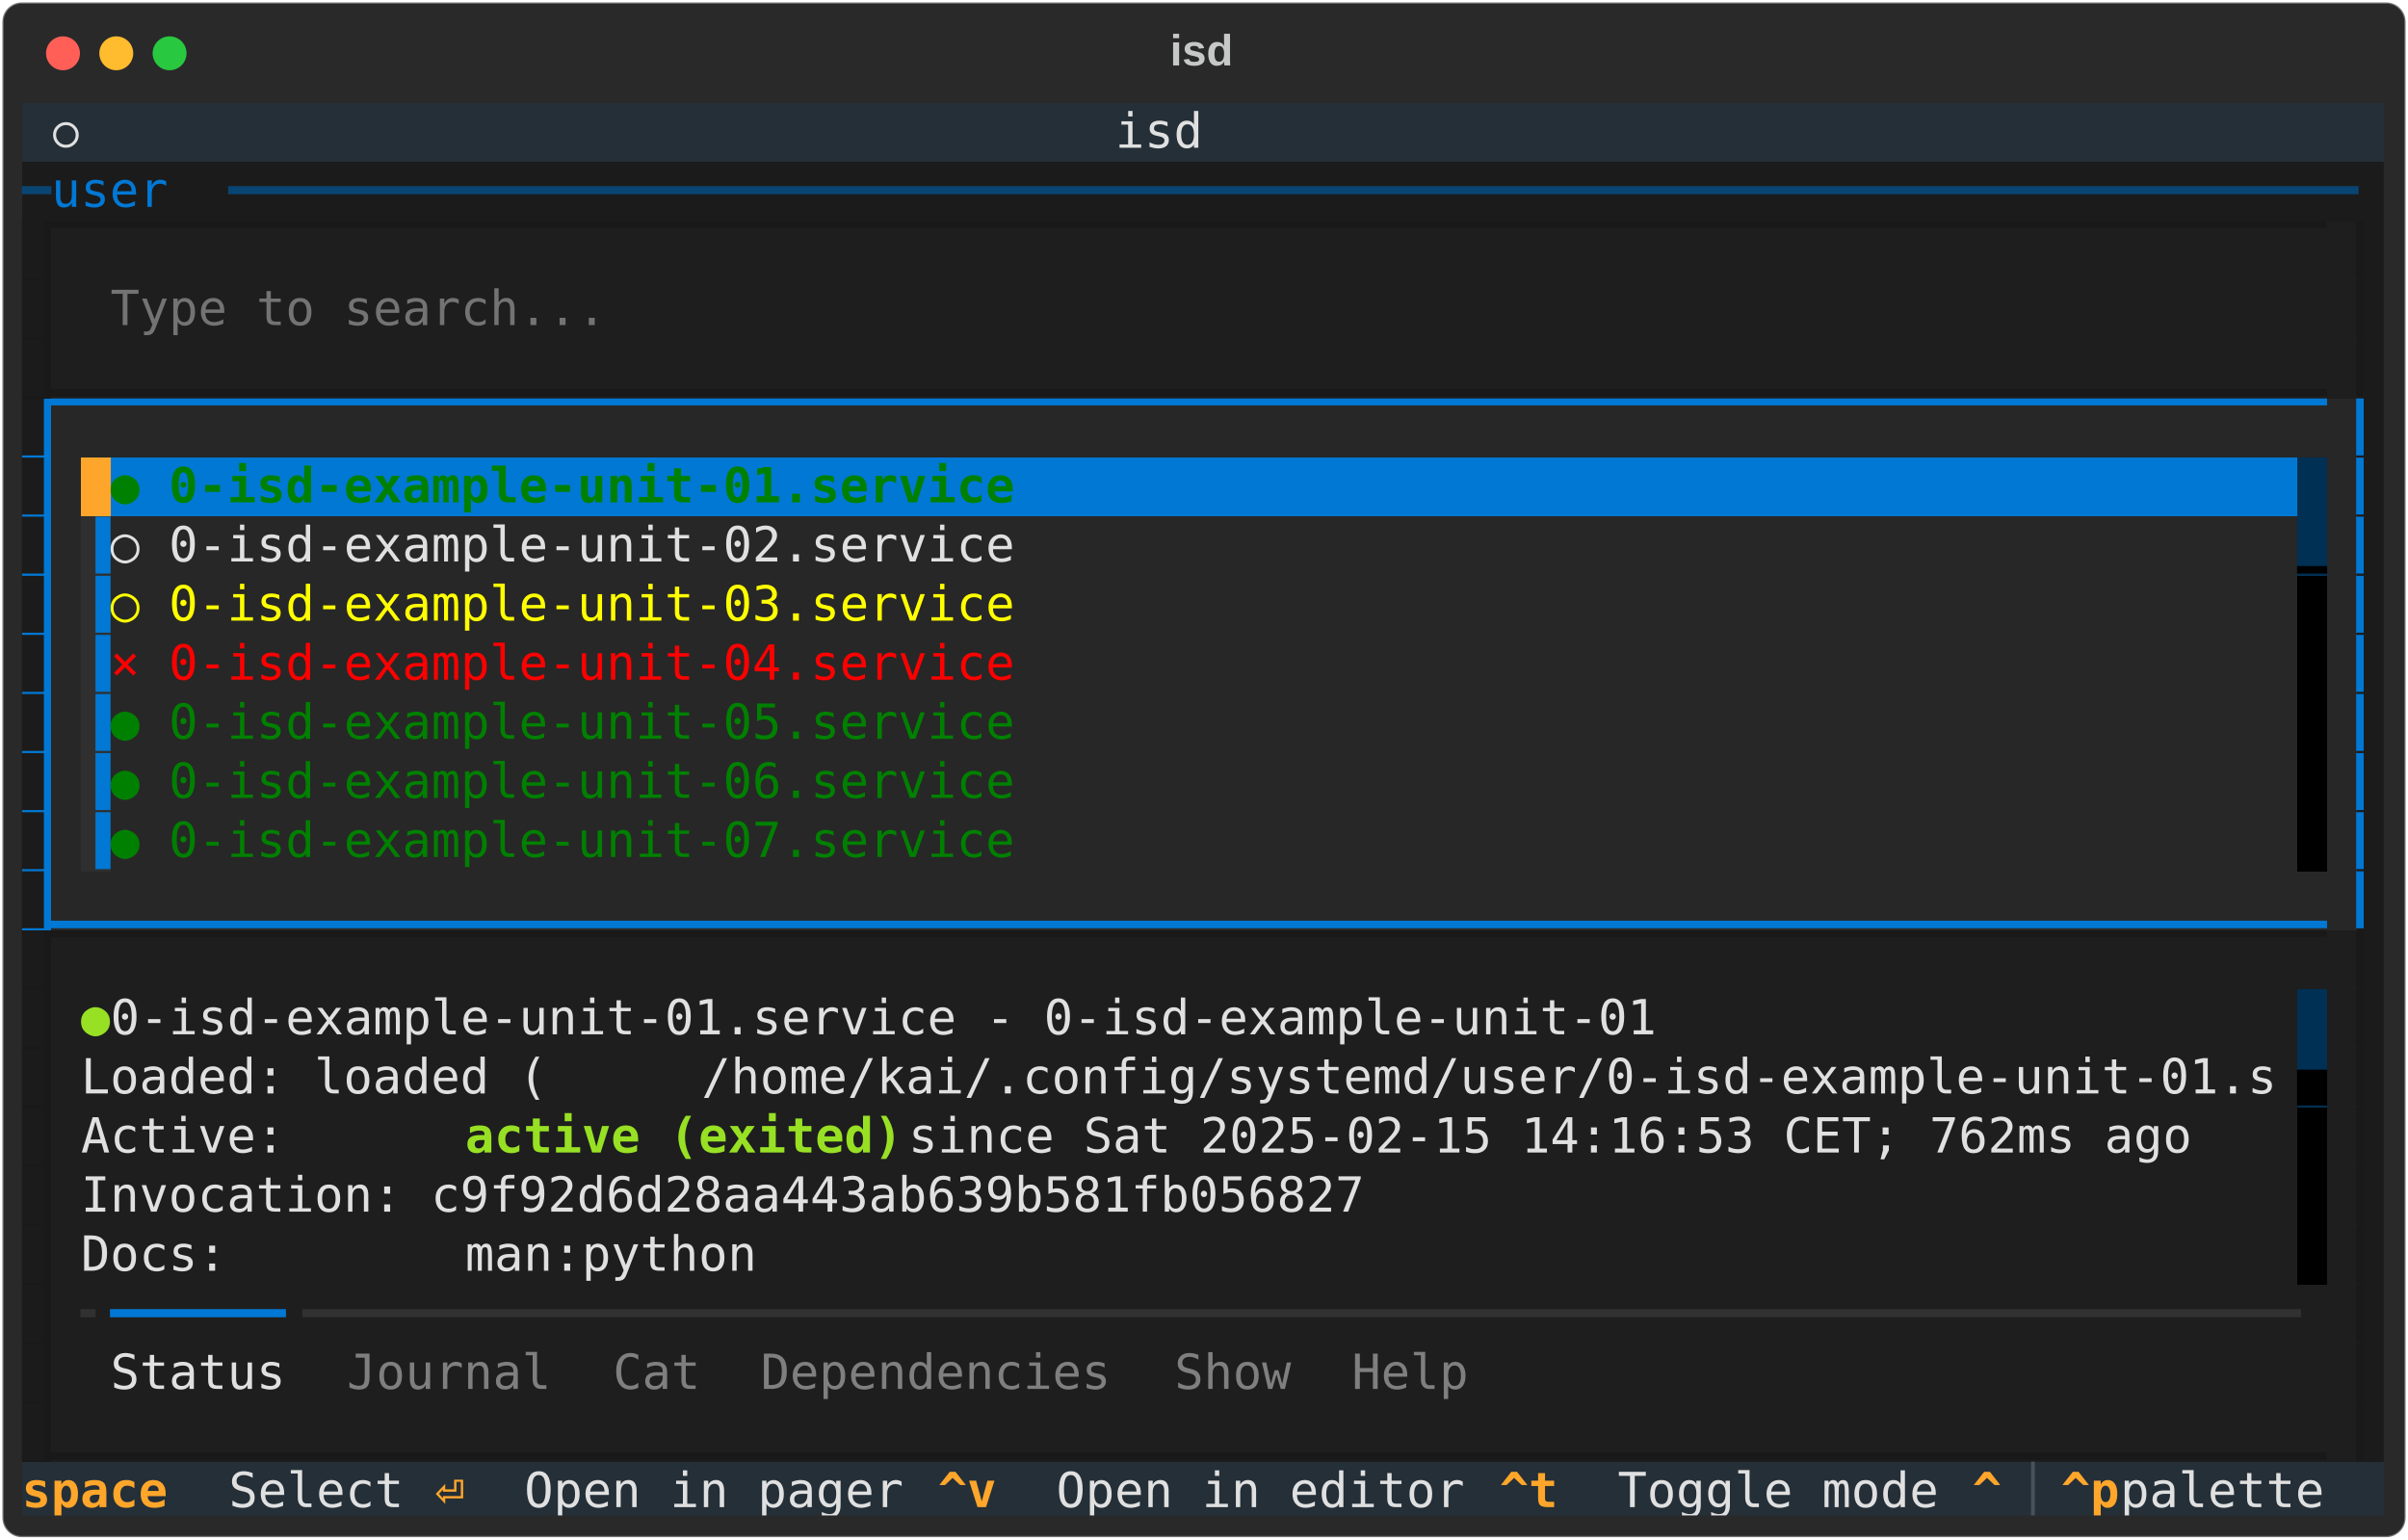
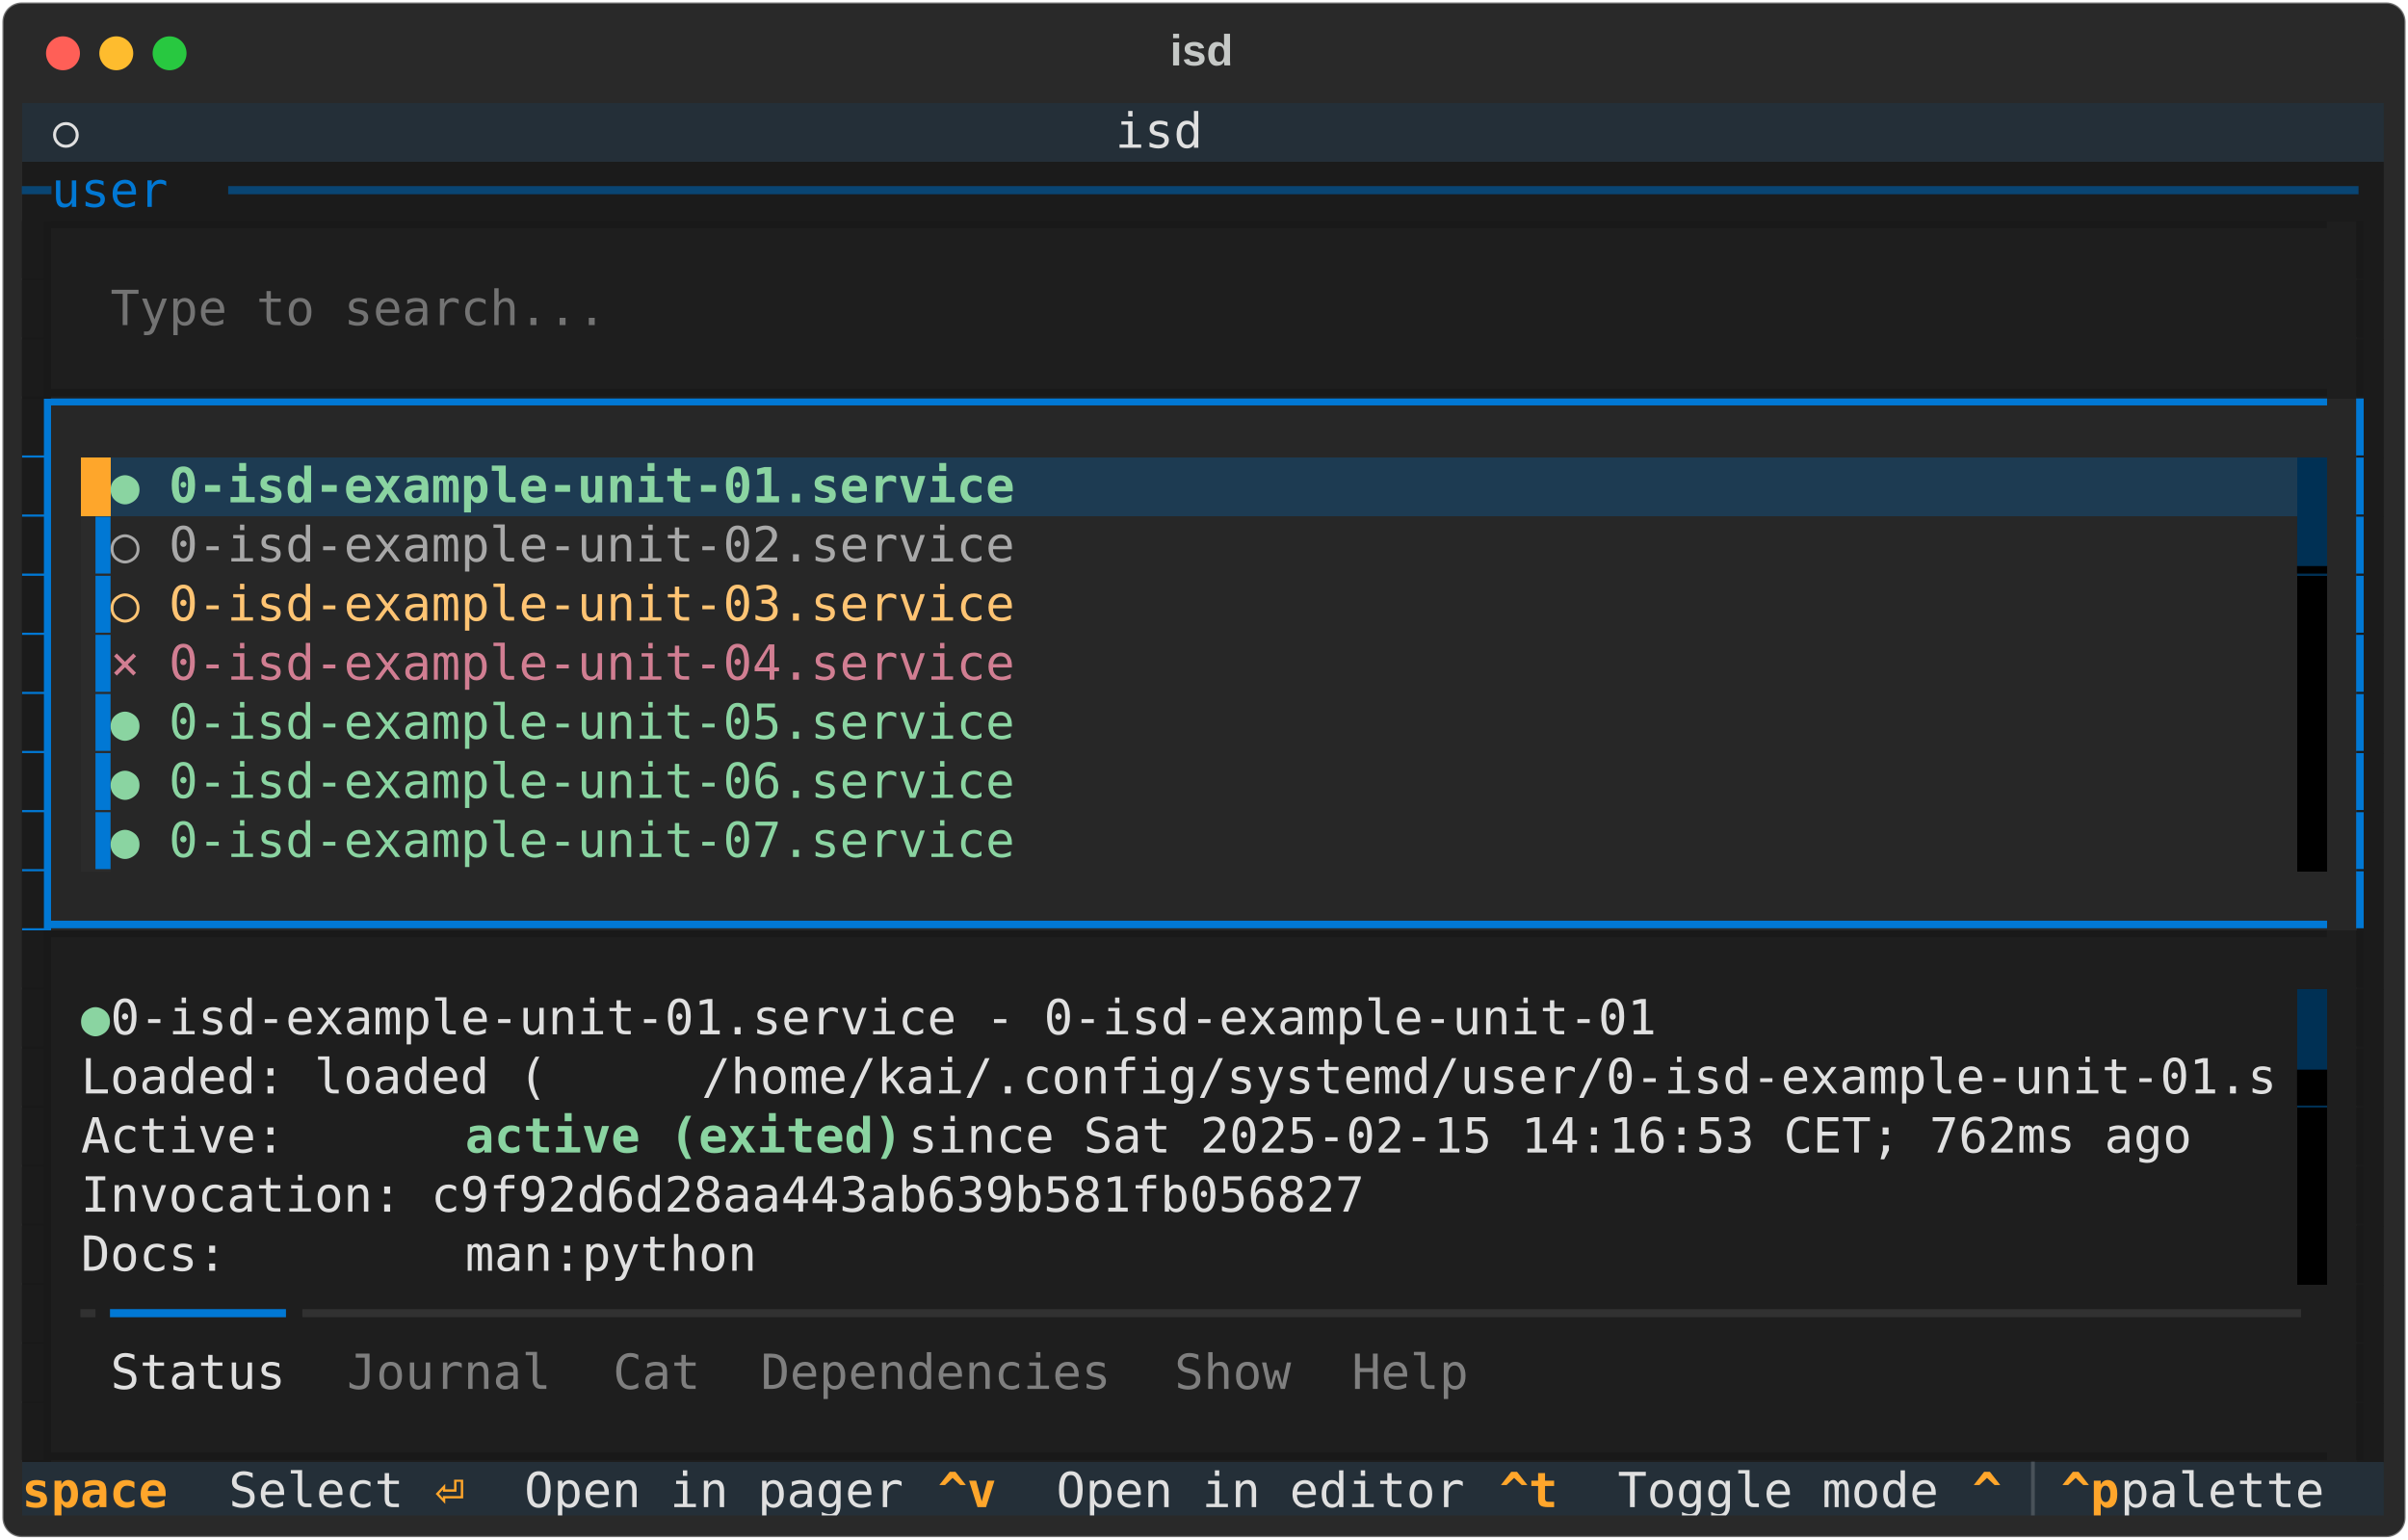
<svg xmlns="http://www.w3.org/2000/svg" class="rich-terminal" viewBox="0 0 994 635.6">
  <style>

    @font-face {
        font-family: "Fira Code";
        src: local("FiraCode-Regular"),
                url("https://cdnjs.cloudflare.com/ajax/libs/firacode/6.2.0/woff2/FiraCode-Regular.woff2") format("woff2"),
                url("https://cdnjs.cloudflare.com/ajax/libs/firacode/6.2.0/woff/FiraCode-Regular.woff") format("woff");
        font-style: normal;
        font-weight: 400;
    }
    @font-face {
        font-family: "Fira Code";
        src: local("FiraCode-Bold"),
                url("https://cdnjs.cloudflare.com/ajax/libs/firacode/6.2.0/woff2/FiraCode-Bold.woff2") format("woff2"),
                url("https://cdnjs.cloudflare.com/ajax/libs/firacode/6.2.0/woff/FiraCode-Bold.woff") format("woff");
        font-style: bold;
        font-weight: 700;
    }

    .terminal-matrix {
        font-family: Fira Code, monospace;
        font-size: 20px;
        line-height: 24.4px;
        font-variant-east-asian: full-width;
    }

    .terminal-title {
        font-size: 18px;
        font-weight: bold;
        font-family: arial;
    }

    .terminal-r1 { fill: #c5c8c6 }
.terminal-r2 { fill: #e0e0e0 }
.terminal-r3 { fill: #094573 }
.terminal-r4 { fill: #0178d4 }
.terminal-r5 { fill: #1b1b1b }
.terminal-r6 { fill: #191919 }
.terminal-r7 { fill: #737373 }
.terminal-r8 { fill: #fea62b }
- .terminal-r9 { fill: #008000;font-weight: bold }
- .terminal-r10 { fill: #ddedf9;font-weight: bold }
+ .terminal-r9 { fill: #8ad4a1;font-weight: bold }
+ .terminal-r10 { fill: #e1e5e8;font-weight: bold }
.terminal-r11 { fill: #272727 }
- .terminal-r12 { fill: #000000 }
- .terminal-r13 { fill: #ffff00 }
- .terminal-r14 { fill: #ff0000 }
- .terminal-r15 { fill: #008000 }
- .terminal-r16 { fill: #98e024;font-weight: bold }
+ .terminal-r12 { fill: #a8a8a8 }
+ .terminal-r13 { fill: #000000 }
+ .terminal-r14 { fill: #ffc473 }
+ .terminal-r15 { fill: #d17e92 }
+ .terminal-r16 { fill: #8ad4a1 }
.terminal-r17 { fill: #1e1e1e }
.terminal-r18 { fill: #313131 }
.terminal-r19 { fill: #7f7f7f }
.terminal-r20 { fill: #ffa62b;font-weight: bold }
.terminal-r21 { fill: #495259 }
    </style>
  <defs>
    <clipPath id="terminal-clip-terminal">
      <rect x="0" y="0" width="975.0" height="584.6" />
    </clipPath>
    <clipPath id="terminal-line-0">
      <rect x="0" y="1.5" width="976" height="24.65" />
    </clipPath>
    <clipPath id="terminal-line-1">
      <rect x="0" y="25.9" width="976" height="24.65" />
    </clipPath>
    <clipPath id="terminal-line-2">
      <rect x="0" y="50.3" width="976" height="24.65" />
    </clipPath>
    <clipPath id="terminal-line-3">
      <rect x="0" y="74.7" width="976" height="24.65" />
    </clipPath>
    <clipPath id="terminal-line-4">
      <rect x="0" y="99.1" width="976" height="24.65" />
    </clipPath>
    <clipPath id="terminal-line-5">
      <rect x="0" y="123.5" width="976" height="24.65" />
    </clipPath>
    <clipPath id="terminal-line-6">
      <rect x="0" y="147.9" width="976" height="24.65" />
    </clipPath>
    <clipPath id="terminal-line-7">
      <rect x="0" y="172.3" width="976" height="24.65" />
    </clipPath>
    <clipPath id="terminal-line-8">
      <rect x="0" y="196.7" width="976" height="24.65" />
    </clipPath>
    <clipPath id="terminal-line-9">
      <rect x="0" y="221.1" width="976" height="24.65" />
    </clipPath>
    <clipPath id="terminal-line-10">
      <rect x="0" y="245.5" width="976" height="24.65" />
    </clipPath>
    <clipPath id="terminal-line-11">
      <rect x="0" y="269.9" width="976" height="24.65" />
    </clipPath>
    <clipPath id="terminal-line-12">
      <rect x="0" y="294.3" width="976" height="24.65" />
    </clipPath>
    <clipPath id="terminal-line-13">
      <rect x="0" y="318.7" width="976" height="24.65" />
    </clipPath>
    <clipPath id="terminal-line-14">
      <rect x="0" y="343.1" width="976" height="24.65" />
    </clipPath>
    <clipPath id="terminal-line-15">
      <rect x="0" y="367.5" width="976" height="24.65" />
    </clipPath>
    <clipPath id="terminal-line-16">
      <rect x="0" y="391.9" width="976" height="24.65" />
    </clipPath>
    <clipPath id="terminal-line-17">
      <rect x="0" y="416.3" width="976" height="24.65" />
    </clipPath>
    <clipPath id="terminal-line-18">
      <rect x="0" y="440.7" width="976" height="24.65" />
    </clipPath>
    <clipPath id="terminal-line-19">
      <rect x="0" y="465.1" width="976" height="24.65" />
    </clipPath>
    <clipPath id="terminal-line-20">
      <rect x="0" y="489.5" width="976" height="24.65" />
    </clipPath>
    <clipPath id="terminal-line-21">
      <rect x="0" y="513.9" width="976" height="24.65" />
    </clipPath>
    <clipPath id="terminal-line-22">
      <rect x="0" y="538.3" width="976" height="24.65" />
    </clipPath>
  </defs>
  <rect fill="#292929" stroke="rgba(255,255,255,0.35)" stroke-width="1" x="1" y="1" width="992" height="633.6" rx="8" />
  <text class="terminal-title" fill="#c5c8c6" text-anchor="middle" x="496" y="27">isd</text>
  <g transform="translate(26,22)">
    <circle cx="0" cy="0" r="7" fill="#ff5f57" />
    <circle cx="22" cy="0" r="7" fill="#febc2e" />
    <circle cx="44" cy="0" r="7" fill="#28c840" />
  </g>
  <g transform="translate(9, 41)" clip-path="url(#terminal-clip-terminal)">
    <rect fill="#242f38" x="0" y="1.5" width="12.2" height="24.65" shape-rendering="crispEdges" />
    <rect fill="#242f38" x="12.2" y="1.5" width="12.2" height="24.65" shape-rendering="crispEdges" />
    <rect fill="#242f38" x="24.4" y="1.5" width="61" height="24.65" shape-rendering="crispEdges" />
    <rect fill="#242f38" x="85.4" y="1.5" width="12.2" height="24.65" shape-rendering="crispEdges" />
    <rect fill="#242f38" x="97.6" y="1.5" width="353.8" height="24.65" shape-rendering="crispEdges" />
    <rect fill="#242f38" x="451.4" y="1.5" width="36.6" height="24.65" shape-rendering="crispEdges" />
    <rect fill="#242f38" x="488" y="1.5" width="366" height="24.65" shape-rendering="crispEdges" />
    <rect fill="#242f38" x="854" y="1.5" width="12.2" height="24.65" shape-rendering="crispEdges" />
    <rect fill="#242f38" x="866.2" y="1.5" width="0" height="24.65" shape-rendering="crispEdges" />
    <rect fill="#242f38" x="866.2" y="1.5" width="109.8" height="24.65" shape-rendering="crispEdges" />
    <rect fill="#1b1b1b" x="0" y="25.9" width="12.2" height="24.65" shape-rendering="crispEdges" />
    <rect fill="#1b1b1b" x="12.2" y="25.9" width="73.2" height="24.65" shape-rendering="crispEdges" />
    <rect fill="#1b1b1b" x="85.4" y="25.9" width="890.6" height="24.65" shape-rendering="crispEdges" />
    <rect fill="#191919" x="0" y="50.3" width="12.2" height="24.65" shape-rendering="crispEdges" />
    <rect fill="#1e1e1e" x="12.2" y="50.3" width="951.6" height="24.65" shape-rendering="crispEdges" />
    <rect fill="#1b1b1b" x="963.8" y="50.3" width="12.2" height="24.65" shape-rendering="crispEdges" />
    <rect fill="#191919" x="0" y="74.7" width="12.2" height="24.65" shape-rendering="crispEdges" />
    <rect fill="#1e1e1e" x="12.2" y="74.7" width="24.4" height="24.65" shape-rendering="crispEdges" />
    <rect fill="#1e1e1e" x="36.6" y="74.7" width="207.4" height="24.65" shape-rendering="crispEdges" />
    <rect fill="#1e1e1e" x="244" y="74.7" width="695.4" height="24.65" shape-rendering="crispEdges" />
    <rect fill="#1e1e1e" x="939.4" y="74.7" width="24.4" height="24.65" shape-rendering="crispEdges" />
    <rect fill="#1b1b1b" x="963.8" y="74.7" width="12.2" height="24.65" shape-rendering="crispEdges" />
    <rect fill="#191919" x="0" y="99.1" width="12.2" height="24.65" shape-rendering="crispEdges" />
    <rect fill="#1e1e1e" x="12.2" y="99.1" width="951.6" height="24.65" shape-rendering="crispEdges" />
    <rect fill="#1b1b1b" x="963.8" y="99.1" width="12.2" height="24.65" shape-rendering="crispEdges" />
    <rect fill="#0178d4" x="0" y="123.5" width="12.2" height="24.65" shape-rendering="crispEdges" />
    <rect fill="#272727" x="12.2" y="123.5" width="951.6" height="24.65" shape-rendering="crispEdges" />
    <rect fill="#1b1b1b" x="963.8" y="123.5" width="12.2" height="24.65" shape-rendering="crispEdges" />
    <rect fill="#0178d4" x="0" y="147.9" width="12.2" height="24.65" shape-rendering="crispEdges" />
    <rect fill="#272727" x="12.2" y="147.9" width="12.2" height="24.65" shape-rendering="crispEdges" />
    <rect fill="#fea62b" x="24.4" y="147.9" width="12.2" height="24.65" shape-rendering="crispEdges" />
-     <rect fill="#0178d4" x="36.6" y="147.9" width="390.4" height="24.65" shape-rendering="crispEdges" />
-     <rect fill="#0178d4" x="427" y="147.9" width="512.4" height="24.65" shape-rendering="crispEdges" />
+     <rect fill="#1d3b52" x="36.6" y="147.9" width="390.4" height="24.65" shape-rendering="crispEdges" />
+     <rect fill="#1d3b52" x="427" y="147.9" width="512.4" height="24.65" shape-rendering="crispEdges" />
    <rect fill="#003054" x="939.4" y="147.9" width="12.2" height="24.65" shape-rendering="crispEdges" />
    <rect fill="#272727" x="951.6" y="147.9" width="12.2" height="24.65" shape-rendering="crispEdges" />
    <rect fill="#1b1b1b" x="963.8" y="147.9" width="12.2" height="24.65" shape-rendering="crispEdges" />
    <rect fill="#0178d4" x="0" y="172.3" width="12.2" height="24.65" shape-rendering="crispEdges" />
    <rect fill="#272727" x="12.2" y="172.3" width="12.2" height="24.65" shape-rendering="crispEdges" />
-     <rect fill="#2f2f2f" x="24.4" y="172.3" width="12.2" height="24.65" shape-rendering="crispEdges" />
+     <rect fill="#2b2b2b" x="24.4" y="172.3" width="12.2" height="24.65" shape-rendering="crispEdges" />
    <rect fill="#272727" x="36.6" y="172.3" width="390.4" height="24.65" shape-rendering="crispEdges" />
    <rect fill="#272727" x="427" y="172.3" width="512.4" height="24.65" shape-rendering="crispEdges" />
    <rect fill="#003054" x="939.4" y="172.3" width="12.2" height="24.65" shape-rendering="crispEdges" />
    <rect fill="#272727" x="951.6" y="172.3" width="12.2" height="24.65" shape-rendering="crispEdges" />
    <rect fill="#1b1b1b" x="963.8" y="172.3" width="12.2" height="24.65" shape-rendering="crispEdges" />
    <rect fill="#0178d4" x="0" y="196.7" width="12.2" height="24.65" shape-rendering="crispEdges" />
    <rect fill="#272727" x="12.2" y="196.7" width="12.2" height="24.65" shape-rendering="crispEdges" />
-     <rect fill="#2f2f2f" x="24.4" y="196.7" width="12.2" height="24.65" shape-rendering="crispEdges" />
+     <rect fill="#2b2b2b" x="24.4" y="196.7" width="12.2" height="24.65" shape-rendering="crispEdges" />
    <rect fill="#272727" x="36.6" y="196.7" width="390.4" height="24.65" shape-rendering="crispEdges" />
    <rect fill="#272727" x="427" y="196.7" width="512.4" height="24.65" shape-rendering="crispEdges" />
    <rect fill="#000000" x="939.4" y="196.7" width="12.2" height="24.65" shape-rendering="crispEdges" />
    <rect fill="#272727" x="951.6" y="196.7" width="12.2" height="24.65" shape-rendering="crispEdges" />
    <rect fill="#1b1b1b" x="963.8" y="196.7" width="12.2" height="24.65" shape-rendering="crispEdges" />
    <rect fill="#0178d4" x="0" y="221.1" width="12.2" height="24.65" shape-rendering="crispEdges" />
    <rect fill="#272727" x="12.2" y="221.1" width="12.2" height="24.65" shape-rendering="crispEdges" />
-     <rect fill="#2f2f2f" x="24.4" y="221.1" width="12.2" height="24.65" shape-rendering="crispEdges" />
+     <rect fill="#2b2b2b" x="24.4" y="221.1" width="12.2" height="24.65" shape-rendering="crispEdges" />
    <rect fill="#272727" x="36.6" y="221.1" width="390.4" height="24.65" shape-rendering="crispEdges" />
    <rect fill="#272727" x="427" y="221.1" width="512.4" height="24.65" shape-rendering="crispEdges" />
    <rect fill="#000000" x="939.4" y="221.1" width="12.2" height="24.65" shape-rendering="crispEdges" />
    <rect fill="#272727" x="951.6" y="221.1" width="12.2" height="24.65" shape-rendering="crispEdges" />
    <rect fill="#1b1b1b" x="963.8" y="221.1" width="12.2" height="24.65" shape-rendering="crispEdges" />
    <rect fill="#0178d4" x="0" y="245.5" width="12.2" height="24.65" shape-rendering="crispEdges" />
    <rect fill="#272727" x="12.2" y="245.5" width="12.2" height="24.65" shape-rendering="crispEdges" />
-     <rect fill="#2f2f2f" x="24.4" y="245.5" width="12.2" height="24.65" shape-rendering="crispEdges" />
+     <rect fill="#2b2b2b" x="24.4" y="245.5" width="12.2" height="24.65" shape-rendering="crispEdges" />
    <rect fill="#272727" x="36.6" y="245.5" width="390.4" height="24.65" shape-rendering="crispEdges" />
    <rect fill="#272727" x="427" y="245.5" width="512.4" height="24.65" shape-rendering="crispEdges" />
    <rect fill="#000000" x="939.4" y="245.5" width="12.2" height="24.65" shape-rendering="crispEdges" />
    <rect fill="#272727" x="951.6" y="245.5" width="12.2" height="24.65" shape-rendering="crispEdges" />
    <rect fill="#1b1b1b" x="963.8" y="245.5" width="12.2" height="24.65" shape-rendering="crispEdges" />
    <rect fill="#0178d4" x="0" y="269.9" width="12.2" height="24.65" shape-rendering="crispEdges" />
    <rect fill="#272727" x="12.2" y="269.9" width="12.2" height="24.65" shape-rendering="crispEdges" />
-     <rect fill="#2f2f2f" x="24.4" y="269.9" width="12.2" height="24.65" shape-rendering="crispEdges" />
+     <rect fill="#2b2b2b" x="24.4" y="269.9" width="12.2" height="24.65" shape-rendering="crispEdges" />
    <rect fill="#272727" x="36.6" y="269.9" width="390.4" height="24.65" shape-rendering="crispEdges" />
    <rect fill="#272727" x="427" y="269.9" width="512.4" height="24.65" shape-rendering="crispEdges" />
    <rect fill="#000000" x="939.4" y="269.9" width="12.2" height="24.65" shape-rendering="crispEdges" />
    <rect fill="#272727" x="951.6" y="269.9" width="12.2" height="24.65" shape-rendering="crispEdges" />
    <rect fill="#1b1b1b" x="963.8" y="269.9" width="12.2" height="24.65" shape-rendering="crispEdges" />
    <rect fill="#0178d4" x="0" y="294.3" width="12.2" height="24.65" shape-rendering="crispEdges" />
    <rect fill="#272727" x="12.2" y="294.3" width="12.2" height="24.65" shape-rendering="crispEdges" />
-     <rect fill="#2f2f2f" x="24.4" y="294.3" width="12.2" height="24.65" shape-rendering="crispEdges" />
+     <rect fill="#2b2b2b" x="24.4" y="294.3" width="12.2" height="24.65" shape-rendering="crispEdges" />
    <rect fill="#272727" x="36.6" y="294.3" width="390.4" height="24.65" shape-rendering="crispEdges" />
    <rect fill="#272727" x="427" y="294.3" width="512.4" height="24.65" shape-rendering="crispEdges" />
    <rect fill="#000000" x="939.4" y="294.3" width="12.2" height="24.65" shape-rendering="crispEdges" />
    <rect fill="#272727" x="951.6" y="294.3" width="12.2" height="24.65" shape-rendering="crispEdges" />
    <rect fill="#1b1b1b" x="963.8" y="294.3" width="12.2" height="24.65" shape-rendering="crispEdges" />
    <rect fill="#0178d4" x="0" y="318.7" width="12.2" height="24.65" shape-rendering="crispEdges" />
    <rect fill="#272727" x="12.2" y="318.7" width="951.6" height="24.65" shape-rendering="crispEdges" />
    <rect fill="#1b1b1b" x="963.8" y="318.7" width="12.2" height="24.65" shape-rendering="crispEdges" />
    <rect fill="#191919" x="0" y="343.1" width="12.2" height="24.65" shape-rendering="crispEdges" />
    <rect fill="#1e1e1e" x="12.2" y="343.1" width="951.6" height="24.65" shape-rendering="crispEdges" />
    <rect fill="#1b1b1b" x="963.8" y="343.1" width="12.2" height="24.65" shape-rendering="crispEdges" />
    <rect fill="#191919" x="0" y="367.5" width="12.2" height="24.65" shape-rendering="crispEdges" />
    <rect fill="#1e1e1e" x="12.2" y="367.5" width="12.2" height="24.65" shape-rendering="crispEdges" />
    <rect fill="#1e1e1e" x="24.4" y="367.5" width="12.2" height="24.65" shape-rendering="crispEdges" />
    <rect fill="#1e1e1e" x="36.6" y="367.5" width="902.8" height="24.65" shape-rendering="crispEdges" />
    <rect fill="#003054" x="939.4" y="367.5" width="12.2" height="24.65" shape-rendering="crispEdges" />
    <rect fill="#1e1e1e" x="951.6" y="367.5" width="12.2" height="24.65" shape-rendering="crispEdges" />
    <rect fill="#1b1b1b" x="963.8" y="367.5" width="12.2" height="24.65" shape-rendering="crispEdges" />
    <rect fill="#191919" x="0" y="391.9" width="12.2" height="24.65" shape-rendering="crispEdges" />
    <rect fill="#1e1e1e" x="12.2" y="391.9" width="12.2" height="24.65" shape-rendering="crispEdges" />
    <rect fill="#1e1e1e" x="24.4" y="391.9" width="256.2" height="24.65" shape-rendering="crispEdges" />
    <rect fill="#1e1e1e" x="280.6" y="391.9" width="658.8" height="24.65" shape-rendering="crispEdges" />
    <rect fill="#003054" x="939.4" y="391.9" width="12.2" height="24.65" shape-rendering="crispEdges" />
    <rect fill="#1e1e1e" x="951.6" y="391.9" width="12.2" height="24.65" shape-rendering="crispEdges" />
    <rect fill="#1b1b1b" x="963.8" y="391.9" width="12.2" height="24.65" shape-rendering="crispEdges" />
    <rect fill="#191919" x="0" y="416.3" width="12.2" height="24.65" shape-rendering="crispEdges" />
    <rect fill="#1e1e1e" x="12.2" y="416.3" width="12.2" height="24.65" shape-rendering="crispEdges" />
    <rect fill="#1e1e1e" x="24.4" y="416.3" width="158.6" height="24.65" shape-rendering="crispEdges" />
    <rect fill="#1e1e1e" x="183" y="416.3" width="183" height="24.65" shape-rendering="crispEdges" />
    <rect fill="#1e1e1e" x="366" y="416.3" width="573.4" height="24.65" shape-rendering="crispEdges" />
    <rect fill="#000000" x="939.4" y="416.3" width="12.2" height="24.65" shape-rendering="crispEdges" />
    <rect fill="#1e1e1e" x="951.6" y="416.3" width="12.2" height="24.65" shape-rendering="crispEdges" />
    <rect fill="#1b1b1b" x="963.8" y="416.3" width="12.2" height="24.65" shape-rendering="crispEdges" />
    <rect fill="#191919" x="0" y="440.7" width="12.2" height="24.65" shape-rendering="crispEdges" />
    <rect fill="#1e1e1e" x="12.2" y="440.7" width="12.2" height="24.65" shape-rendering="crispEdges" />
    <rect fill="#1e1e1e" x="24.4" y="440.7" width="915" height="24.65" shape-rendering="crispEdges" />
    <rect fill="#000000" x="939.4" y="440.7" width="12.2" height="24.65" shape-rendering="crispEdges" />
    <rect fill="#1e1e1e" x="951.6" y="440.7" width="12.2" height="24.65" shape-rendering="crispEdges" />
    <rect fill="#1b1b1b" x="963.8" y="440.7" width="12.2" height="24.65" shape-rendering="crispEdges" />
    <rect fill="#191919" x="0" y="465.1" width="12.2" height="24.65" shape-rendering="crispEdges" />
    <rect fill="#1e1e1e" x="12.2" y="465.1" width="12.2" height="24.65" shape-rendering="crispEdges" />
    <rect fill="#1e1e1e" x="24.4" y="465.1" width="158.6" height="24.65" shape-rendering="crispEdges" />
    <rect fill="#1e1e1e" x="183" y="465.1" width="122" height="24.65" shape-rendering="crispEdges" />
    <rect fill="#1e1e1e" x="305" y="465.1" width="634.4" height="24.65" shape-rendering="crispEdges" />
    <rect fill="#000000" x="939.4" y="465.1" width="12.2" height="24.65" shape-rendering="crispEdges" />
    <rect fill="#1e1e1e" x="951.6" y="465.1" width="12.2" height="24.65" shape-rendering="crispEdges" />
    <rect fill="#1b1b1b" x="963.8" y="465.1" width="12.2" height="24.65" shape-rendering="crispEdges" />
    <rect fill="#191919" x="0" y="489.5" width="12.2" height="24.65" shape-rendering="crispEdges" />
    <rect fill="#1e1e1e" x="12.2" y="489.5" width="12.2" height="24.65" shape-rendering="crispEdges" />
    <rect fill="#1e1e1e" x="24.4" y="489.5" width="12.2" height="24.65" shape-rendering="crispEdges" />
    <rect fill="#1e1e1e" x="36.6" y="489.5" width="73.2" height="24.65" shape-rendering="crispEdges" />
    <rect fill="#1e1e1e" x="109.8" y="489.5" width="841.8" height="24.65" shape-rendering="crispEdges" />
    <rect fill="#1e1e1e" x="951.6" y="489.5" width="12.2" height="24.65" shape-rendering="crispEdges" />
    <rect fill="#1b1b1b" x="963.8" y="489.5" width="12.2" height="24.65" shape-rendering="crispEdges" />
    <rect fill="#191919" x="0" y="513.9" width="12.2" height="24.65" shape-rendering="crispEdges" />
    <rect fill="#1e1e1e" x="12.2" y="513.9" width="24.4" height="24.65" shape-rendering="crispEdges" />
    <rect fill="#1e1e1e" x="36.6" y="513.9" width="73.2" height="24.65" shape-rendering="crispEdges" />
    <rect fill="#1e1e1e" x="109.8" y="513.9" width="24.4" height="24.65" shape-rendering="crispEdges" />
    <rect fill="#1e1e1e" x="134.2" y="513.9" width="85.4" height="24.65" shape-rendering="crispEdges" />
    <rect fill="#1e1e1e" x="219.6" y="513.9" width="24.4" height="24.65" shape-rendering="crispEdges" />
    <rect fill="#1e1e1e" x="244" y="513.9" width="36.6" height="24.65" shape-rendering="crispEdges" />
    <rect fill="#1e1e1e" x="280.6" y="513.9" width="24.4" height="24.65" shape-rendering="crispEdges" />
    <rect fill="#1e1e1e" x="305" y="513.9" width="146.4" height="24.65" shape-rendering="crispEdges" />
    <rect fill="#1e1e1e" x="451.4" y="513.9" width="24.4" height="24.65" shape-rendering="crispEdges" />
    <rect fill="#1e1e1e" x="475.8" y="513.9" width="48.8" height="24.65" shape-rendering="crispEdges" />
    <rect fill="#1e1e1e" x="524.6" y="513.9" width="24.4" height="24.65" shape-rendering="crispEdges" />
    <rect fill="#1e1e1e" x="549" y="513.9" width="48.8" height="24.65" shape-rendering="crispEdges" />
    <rect fill="#1e1e1e" x="597.8" y="513.9" width="366" height="24.65" shape-rendering="crispEdges" />
    <rect fill="#1b1b1b" x="963.8" y="513.9" width="12.2" height="24.65" shape-rendering="crispEdges" />
    <rect fill="#191919" x="0" y="538.3" width="12.2" height="24.65" shape-rendering="crispEdges" />
    <rect fill="#1e1e1e" x="12.2" y="538.3" width="951.6" height="24.65" shape-rendering="crispEdges" />
    <rect fill="#1b1b1b" x="963.8" y="538.3" width="12.2" height="24.65" shape-rendering="crispEdges" />
    <rect fill="#242f38" x="0" y="562.7" width="85.4" height="24.65" shape-rendering="crispEdges" />
    <rect fill="#242f38" x="85.4" y="562.7" width="85.4" height="24.65" shape-rendering="crispEdges" />
    <rect fill="#242f38" x="170.8" y="562.7" width="36.6" height="24.65" shape-rendering="crispEdges" />
    <rect fill="#242f38" x="207.4" y="562.7" width="170.8" height="24.65" shape-rendering="crispEdges" />
    <rect fill="#242f38" x="378.2" y="562.7" width="48.8" height="24.65" shape-rendering="crispEdges" />
    <rect fill="#242f38" x="427" y="562.7" width="183" height="24.65" shape-rendering="crispEdges" />
    <rect fill="#242f38" x="610" y="562.7" width="48.8" height="24.65" shape-rendering="crispEdges" />
    <rect fill="#242f38" x="658.8" y="562.7" width="146.4" height="24.65" shape-rendering="crispEdges" />
    <rect fill="#242f38" x="805.2" y="562.7" width="24.4" height="24.65" shape-rendering="crispEdges" />
    <rect fill="#242f38" x="829.6" y="562.7" width="12.2" height="24.65" shape-rendering="crispEdges" />
    <rect fill="#242f38" x="841.8" y="562.7" width="24.4" height="24.65" shape-rendering="crispEdges" />
    <rect fill="#242f38" x="866.2" y="562.7" width="97.6" height="24.65" shape-rendering="crispEdges" />
    <rect fill="#242f38" x="963.8" y="562.7" width="12.2" height="24.65" shape-rendering="crispEdges" />
    <g class="terminal-matrix">
      <text class="terminal-r2" x="12.2" y="20" textLength="12.2" clip-path="url(#terminal-line-0)">⭘</text>
      <text class="terminal-r2" x="451.4" y="20" textLength="36.6" clip-path="url(#terminal-line-0)">isd</text>
      <text class="terminal-r1" x="976" y="20" textLength="12.2" clip-path="url(#terminal-line-0)">
</text>
      <text class="terminal-r3" x="0" y="44.4" textLength="12.2" clip-path="url(#terminal-line-1)">━</text>
      <text class="terminal-r4" x="12.2" y="44.4" textLength="73.2" clip-path="url(#terminal-line-1)"> user </text>
      <text class="terminal-r3" x="85.4" y="44.4" textLength="890.6" clip-path="url(#terminal-line-1)">━━━━━━━━━━━━━━━━━━━━━━━━━━━━━━━━━━━━━━━━━━━━━━━━━━━━━━━━━━━━━━━━━━━━━━━━━</text>
      <text class="terminal-r1" x="976" y="44.4" textLength="12.2" clip-path="url(#terminal-line-1)">
</text>
      <text class="terminal-r5" x="0" y="68.8" textLength="12.2" clip-path="url(#terminal-line-2)">▊</text>
      <text class="terminal-r6" x="12.2" y="68.8" textLength="951.6" clip-path="url(#terminal-line-2)">▔▔▔▔▔▔▔▔▔▔▔▔▔▔▔▔▔▔▔▔▔▔▔▔▔▔▔▔▔▔▔▔▔▔▔▔▔▔▔▔▔▔▔▔▔▔▔▔▔▔▔▔▔▔▔▔▔▔▔▔▔▔▔▔▔▔▔▔▔▔▔▔▔▔▔▔▔▔</text>
      <text class="terminal-r6" x="963.8" y="68.8" textLength="12.2" clip-path="url(#terminal-line-2)">▎</text>
      <text class="terminal-r1" x="976" y="68.8" textLength="12.2" clip-path="url(#terminal-line-2)">
</text>
      <text class="terminal-r5" x="0" y="93.2" textLength="12.2" clip-path="url(#terminal-line-3)">▊</text>
      <text class="terminal-r7" x="36.6" y="93.2" textLength="207.4" clip-path="url(#terminal-line-3)">Type to search...</text>
      <text class="terminal-r6" x="963.8" y="93.2" textLength="12.2" clip-path="url(#terminal-line-3)">▎</text>
      <text class="terminal-r1" x="976" y="93.2" textLength="12.2" clip-path="url(#terminal-line-3)">
</text>
      <text class="terminal-r5" x="0" y="117.6" textLength="12.2" clip-path="url(#terminal-line-4)">▊</text>
      <text class="terminal-r6" x="12.2" y="117.6" textLength="951.6" clip-path="url(#terminal-line-4)">▁▁▁▁▁▁▁▁▁▁▁▁▁▁▁▁▁▁▁▁▁▁▁▁▁▁▁▁▁▁▁▁▁▁▁▁▁▁▁▁▁▁▁▁▁▁▁▁▁▁▁▁▁▁▁▁▁▁▁▁▁▁▁▁▁▁▁▁▁▁▁▁▁▁▁▁▁▁</text>
      <text class="terminal-r6" x="963.8" y="117.6" textLength="12.2" clip-path="url(#terminal-line-4)">▎</text>
      <text class="terminal-r1" x="976" y="117.6" textLength="12.2" clip-path="url(#terminal-line-4)">
</text>
      <text class="terminal-r5" x="0" y="142" textLength="12.2" clip-path="url(#terminal-line-5)">▊</text>
      <text class="terminal-r4" x="12.2" y="142" textLength="951.6" clip-path="url(#terminal-line-5)">▔▔▔▔▔▔▔▔▔▔▔▔▔▔▔▔▔▔▔▔▔▔▔▔▔▔▔▔▔▔▔▔▔▔▔▔▔▔▔▔▔▔▔▔▔▔▔▔▔▔▔▔▔▔▔▔▔▔▔▔▔▔▔▔▔▔▔▔▔▔▔▔▔▔▔▔▔▔</text>
      <text class="terminal-r4" x="963.8" y="142" textLength="12.2" clip-path="url(#terminal-line-5)">▎</text>
      <text class="terminal-r1" x="976" y="142" textLength="12.2" clip-path="url(#terminal-line-5)">
</text>
      <text class="terminal-r5" x="0" y="166.4" textLength="12.2" clip-path="url(#terminal-line-6)">▊</text>
      <text class="terminal-r8" x="24.4" y="166.4" textLength="12.2" clip-path="url(#terminal-line-6)">▐</text>
      <text class="terminal-r9" x="36.6" y="166.4" textLength="390.4" clip-path="url(#terminal-line-6)"> ● 0-isd-example-unit-01.service</text>
      <text class="terminal-r4" x="963.8" y="166.4" textLength="12.2" clip-path="url(#terminal-line-6)">▎</text>
      <text class="terminal-r1" x="976" y="166.4" textLength="12.2" clip-path="url(#terminal-line-6)">
</text>
      <text class="terminal-r5" x="0" y="190.8" textLength="12.2" clip-path="url(#terminal-line-7)">▊</text>
      <text class="terminal-r4" x="24.4" y="190.8" textLength="12.2" clip-path="url(#terminal-line-7)">▐</text>
-       <text class="terminal-r2" x="36.6" y="190.8" textLength="390.4" clip-path="url(#terminal-line-7)"> ○ 0-isd-example-unit-02.service</text>
-       <text class="terminal-r12" x="939.4" y="190.8" textLength="12.2" clip-path="url(#terminal-line-7)">▁</text>
+       <text class="terminal-r12" x="36.6" y="190.8" textLength="390.4" clip-path="url(#terminal-line-7)"> ○ 0-isd-example-unit-02.service</text>
+       <text class="terminal-r13" x="939.4" y="190.8" textLength="12.2" clip-path="url(#terminal-line-7)">▁</text>
      <text class="terminal-r4" x="963.8" y="190.8" textLength="12.2" clip-path="url(#terminal-line-7)">▎</text>
      <text class="terminal-r1" x="976" y="190.8" textLength="12.2" clip-path="url(#terminal-line-7)">
</text>
      <text class="terminal-r5" x="0" y="215.2" textLength="12.2" clip-path="url(#terminal-line-8)">▊</text>
      <text class="terminal-r4" x="24.4" y="215.2" textLength="12.2" clip-path="url(#terminal-line-8)">▐</text>
-       <text class="terminal-r13" x="36.6" y="215.2" textLength="390.4" clip-path="url(#terminal-line-8)"> ○ 0-isd-example-unit-03.service</text>
+       <text class="terminal-r14" x="36.6" y="215.2" textLength="390.4" clip-path="url(#terminal-line-8)"> ○ 0-isd-example-unit-03.service</text>
      <text class="terminal-r4" x="963.8" y="215.2" textLength="12.2" clip-path="url(#terminal-line-8)">▎</text>
      <text class="terminal-r1" x="976" y="215.2" textLength="12.2" clip-path="url(#terminal-line-8)">
</text>
      <text class="terminal-r5" x="0" y="239.6" textLength="12.2" clip-path="url(#terminal-line-9)">▊</text>
      <text class="terminal-r4" x="24.4" y="239.6" textLength="12.2" clip-path="url(#terminal-line-9)">▐</text>
-       <text class="terminal-r14" x="36.6" y="239.6" textLength="390.4" clip-path="url(#terminal-line-9)"> × 0-isd-example-unit-04.service</text>
+       <text class="terminal-r15" x="36.6" y="239.6" textLength="390.4" clip-path="url(#terminal-line-9)"> × 0-isd-example-unit-04.service</text>
      <text class="terminal-r4" x="963.8" y="239.6" textLength="12.2" clip-path="url(#terminal-line-9)">▎</text>
      <text class="terminal-r1" x="976" y="239.6" textLength="12.2" clip-path="url(#terminal-line-9)">
</text>
      <text class="terminal-r5" x="0" y="264" textLength="12.2" clip-path="url(#terminal-line-10)">▊</text>
      <text class="terminal-r4" x="24.4" y="264" textLength="12.2" clip-path="url(#terminal-line-10)">▐</text>
-       <text class="terminal-r15" x="36.6" y="264" textLength="390.4" clip-path="url(#terminal-line-10)"> ● 0-isd-example-unit-05.service</text>
+       <text class="terminal-r16" x="36.6" y="264" textLength="390.4" clip-path="url(#terminal-line-10)"> ● 0-isd-example-unit-05.service</text>
      <text class="terminal-r4" x="963.8" y="264" textLength="12.2" clip-path="url(#terminal-line-10)">▎</text>
      <text class="terminal-r1" x="976" y="264" textLength="12.2" clip-path="url(#terminal-line-10)">
</text>
      <text class="terminal-r5" x="0" y="288.4" textLength="12.2" clip-path="url(#terminal-line-11)">▊</text>
      <text class="terminal-r4" x="24.4" y="288.4" textLength="12.2" clip-path="url(#terminal-line-11)">▐</text>
-       <text class="terminal-r15" x="36.6" y="288.4" textLength="390.4" clip-path="url(#terminal-line-11)"> ● 0-isd-example-unit-06.service</text>
+       <text class="terminal-r16" x="36.6" y="288.4" textLength="390.4" clip-path="url(#terminal-line-11)"> ● 0-isd-example-unit-06.service</text>
      <text class="terminal-r4" x="963.8" y="288.4" textLength="12.2" clip-path="url(#terminal-line-11)">▎</text>
      <text class="terminal-r1" x="976" y="288.4" textLength="12.2" clip-path="url(#terminal-line-11)">
</text>
      <text class="terminal-r5" x="0" y="312.8" textLength="12.2" clip-path="url(#terminal-line-12)">▊</text>
      <text class="terminal-r4" x="24.4" y="312.8" textLength="12.2" clip-path="url(#terminal-line-12)">▐</text>
-       <text class="terminal-r15" x="36.6" y="312.8" textLength="390.4" clip-path="url(#terminal-line-12)"> ● 0-isd-example-unit-07.service</text>
+       <text class="terminal-r16" x="36.6" y="312.8" textLength="390.4" clip-path="url(#terminal-line-12)"> ● 0-isd-example-unit-07.service</text>
      <text class="terminal-r4" x="963.8" y="312.8" textLength="12.2" clip-path="url(#terminal-line-12)">▎</text>
      <text class="terminal-r1" x="976" y="312.8" textLength="12.2" clip-path="url(#terminal-line-12)">
</text>
      <text class="terminal-r5" x="0" y="337.2" textLength="12.2" clip-path="url(#terminal-line-13)">▊</text>
      <text class="terminal-r4" x="12.2" y="337.2" textLength="951.6" clip-path="url(#terminal-line-13)">▁▁▁▁▁▁▁▁▁▁▁▁▁▁▁▁▁▁▁▁▁▁▁▁▁▁▁▁▁▁▁▁▁▁▁▁▁▁▁▁▁▁▁▁▁▁▁▁▁▁▁▁▁▁▁▁▁▁▁▁▁▁▁▁▁▁▁▁▁▁▁▁▁▁▁▁▁▁</text>
      <text class="terminal-r4" x="963.8" y="337.2" textLength="12.2" clip-path="url(#terminal-line-13)">▎</text>
      <text class="terminal-r1" x="976" y="337.2" textLength="12.2" clip-path="url(#terminal-line-13)">
</text>
      <text class="terminal-r5" x="0" y="361.6" textLength="12.2" clip-path="url(#terminal-line-14)">▊</text>
      <text class="terminal-r6" x="12.2" y="361.6" textLength="951.6" clip-path="url(#terminal-line-14)">▔▔▔▔▔▔▔▔▔▔▔▔▔▔▔▔▔▔▔▔▔▔▔▔▔▔▔▔▔▔▔▔▔▔▔▔▔▔▔▔▔▔▔▔▔▔▔▔▔▔▔▔▔▔▔▔▔▔▔▔▔▔▔▔▔▔▔▔▔▔▔▔▔▔▔▔▔▔</text>
      <text class="terminal-r6" x="963.8" y="361.6" textLength="12.2" clip-path="url(#terminal-line-14)">▎</text>
      <text class="terminal-r1" x="976" y="361.6" textLength="12.2" clip-path="url(#terminal-line-14)">
</text>
      <text class="terminal-r5" x="0" y="386" textLength="12.2" clip-path="url(#terminal-line-15)">▊</text>
-       <text class="terminal-r16" x="24.4" y="386" textLength="12.2" clip-path="url(#terminal-line-15)">●</text>
+       <text class="terminal-r9" x="24.4" y="386" textLength="12.2" clip-path="url(#terminal-line-15)">●</text>
      <text class="terminal-r2" x="36.6" y="386" textLength="902.8" clip-path="url(#terminal-line-15)"> 0-isd-example-unit-01.service - 0-isd-example-unit-01                    </text>
      <text class="terminal-r6" x="963.8" y="386" textLength="12.2" clip-path="url(#terminal-line-15)">▎</text>
      <text class="terminal-r1" x="976" y="386" textLength="12.2" clip-path="url(#terminal-line-15)">
</text>
      <text class="terminal-r5" x="0" y="410.4" textLength="12.2" clip-path="url(#terminal-line-16)">▊</text>
      <text class="terminal-r2" x="24.4" y="410.4" textLength="256.2" clip-path="url(#terminal-line-16)">     Loaded: loaded (</text>
      <text class="terminal-r2" x="280.6" y="410.4" textLength="658.8" clip-path="url(#terminal-line-16)">/home/kai/.config/systemd/user/0-isd-example-unit-01.s</text>
-       <text class="terminal-r12" x="939.4" y="410.4" textLength="12.2" clip-path="url(#terminal-line-16)">▅</text>
+       <text class="terminal-r13" x="939.4" y="410.4" textLength="12.2" clip-path="url(#terminal-line-16)">▅</text>
      <text class="terminal-r6" x="963.8" y="410.4" textLength="12.2" clip-path="url(#terminal-line-16)">▎</text>
      <text class="terminal-r1" x="976" y="410.4" textLength="12.2" clip-path="url(#terminal-line-16)">
</text>
      <text class="terminal-r5" x="0" y="434.8" textLength="12.2" clip-path="url(#terminal-line-17)">▊</text>
      <text class="terminal-r2" x="24.4" y="434.8" textLength="158.6" clip-path="url(#terminal-line-17)">     Active: </text>
-       <text class="terminal-r16" x="183" y="434.8" textLength="183" clip-path="url(#terminal-line-17)">active (exited)</text>
+       <text class="terminal-r9" x="183" y="434.8" textLength="183" clip-path="url(#terminal-line-17)">active (exited)</text>
      <text class="terminal-r2" x="366" y="434.8" textLength="573.4" clip-path="url(#terminal-line-17)"> since Sat 2025-02-15 14:16:53 CET; 762ms ago  </text>
      <text class="terminal-r6" x="963.8" y="434.8" textLength="12.2" clip-path="url(#terminal-line-17)">▎</text>
      <text class="terminal-r1" x="976" y="434.8" textLength="12.2" clip-path="url(#terminal-line-17)">
</text>
      <text class="terminal-r5" x="0" y="459.2" textLength="12.2" clip-path="url(#terminal-line-18)">▊</text>
      <text class="terminal-r2" x="24.4" y="459.2" textLength="915" clip-path="url(#terminal-line-18)"> Invocation: c9f92d6d28aa443ab639b581fb056827                              </text>
      <text class="terminal-r6" x="963.8" y="459.2" textLength="12.2" clip-path="url(#terminal-line-18)">▎</text>
      <text class="terminal-r1" x="976" y="459.2" textLength="12.2" clip-path="url(#terminal-line-18)">
</text>
      <text class="terminal-r5" x="0" y="483.6" textLength="12.2" clip-path="url(#terminal-line-19)">▊</text>
      <text class="terminal-r2" x="24.4" y="483.6" textLength="158.6" clip-path="url(#terminal-line-19)">       Docs: </text>
      <text class="terminal-r2" x="183" y="483.6" textLength="122" clip-path="url(#terminal-line-19)">man:python</text>
      <text class="terminal-r6" x="963.8" y="483.6" textLength="12.2" clip-path="url(#terminal-line-19)">▎</text>
      <text class="terminal-r1" x="976" y="483.6" textLength="12.2" clip-path="url(#terminal-line-19)">
</text>
      <text class="terminal-r5" x="0" y="508" textLength="12.2" clip-path="url(#terminal-line-20)">▊</text>
      <text class="terminal-r18" x="24.4" y="508" textLength="12.2" clip-path="url(#terminal-line-20)">╸</text>
      <text class="terminal-r4" x="36.6" y="508" textLength="73.2" clip-path="url(#terminal-line-20)">━━━━━━</text>
      <text class="terminal-r18" x="109.8" y="508" textLength="841.8" clip-path="url(#terminal-line-20)">╺━━━━━━━━━━━━━━━━━━━━━━━━━━━━━━━━━━━━━━━━━━━━━━━━━━━━━━━━━━━━━━━━━━━━</text>
      <text class="terminal-r6" x="963.8" y="508" textLength="12.2" clip-path="url(#terminal-line-20)">▎</text>
      <text class="terminal-r1" x="976" y="508" textLength="12.2" clip-path="url(#terminal-line-20)">
</text>
      <text class="terminal-r5" x="0" y="532.4" textLength="12.2" clip-path="url(#terminal-line-21)">▊</text>
      <text class="terminal-r2" x="36.6" y="532.4" textLength="73.2" clip-path="url(#terminal-line-21)">Status</text>
      <text class="terminal-r19" x="134.2" y="532.4" textLength="85.4" clip-path="url(#terminal-line-21)">Journal</text>
      <text class="terminal-r19" x="244" y="532.4" textLength="36.6" clip-path="url(#terminal-line-21)">Cat</text>
      <text class="terminal-r19" x="305" y="532.4" textLength="146.4" clip-path="url(#terminal-line-21)">Dependencies</text>
      <text class="terminal-r19" x="475.8" y="532.4" textLength="48.8" clip-path="url(#terminal-line-21)">Show</text>
      <text class="terminal-r19" x="549" y="532.4" textLength="48.8" clip-path="url(#terminal-line-21)">Help</text>
      <text class="terminal-r6" x="963.8" y="532.4" textLength="12.2" clip-path="url(#terminal-line-21)">▎</text>
      <text class="terminal-r1" x="976" y="532.4" textLength="12.2" clip-path="url(#terminal-line-21)">
</text>
      <text class="terminal-r5" x="0" y="556.8" textLength="12.2" clip-path="url(#terminal-line-22)">▊</text>
      <text class="terminal-r6" x="12.2" y="556.8" textLength="951.6" clip-path="url(#terminal-line-22)">▁▁▁▁▁▁▁▁▁▁▁▁▁▁▁▁▁▁▁▁▁▁▁▁▁▁▁▁▁▁▁▁▁▁▁▁▁▁▁▁▁▁▁▁▁▁▁▁▁▁▁▁▁▁▁▁▁▁▁▁▁▁▁▁▁▁▁▁▁▁▁▁▁▁▁▁▁▁</text>
      <text class="terminal-r6" x="963.8" y="556.8" textLength="12.2" clip-path="url(#terminal-line-22)">▎</text>
      <text class="terminal-r1" x="976" y="556.8" textLength="12.2" clip-path="url(#terminal-line-22)">
</text>
      <text class="terminal-r20" x="0" y="581.2" textLength="85.4" clip-path="url(#terminal-line-23)"> space </text>
      <text class="terminal-r2" x="85.4" y="581.2" textLength="85.4" clip-path="url(#terminal-line-23)">Select </text>
      <text class="terminal-r20" x="170.8" y="581.2" textLength="36.6" clip-path="url(#terminal-line-23)"> ⏎ </text>
      <text class="terminal-r2" x="207.4" y="581.2" textLength="170.8" clip-path="url(#terminal-line-23)">Open in pager </text>
      <text class="terminal-r20" x="378.2" y="581.2" textLength="48.8" clip-path="url(#terminal-line-23)"> ^v </text>
      <text class="terminal-r2" x="427" y="581.2" textLength="183" clip-path="url(#terminal-line-23)">Open in editor </text>
      <text class="terminal-r20" x="610" y="581.2" textLength="48.8" clip-path="url(#terminal-line-23)"> ^t </text>
      <text class="terminal-r2" x="658.8" y="581.2" textLength="146.4" clip-path="url(#terminal-line-23)">Toggle mode </text>
      <text class="terminal-r20" x="805.2" y="581.2" textLength="24.4" clip-path="url(#terminal-line-23)"> ^</text>
      <text class="terminal-r21" x="829.6" y="581.2" textLength="12.2" clip-path="url(#terminal-line-23)">▏</text>
      <text class="terminal-r20" x="841.8" y="581.2" textLength="24.4" clip-path="url(#terminal-line-23)">^p</text>
      <text class="terminal-r2" x="866.2" y="581.2" textLength="97.6" clip-path="url(#terminal-line-23)"> palette</text>
    </g>
  </g>
</svg>
